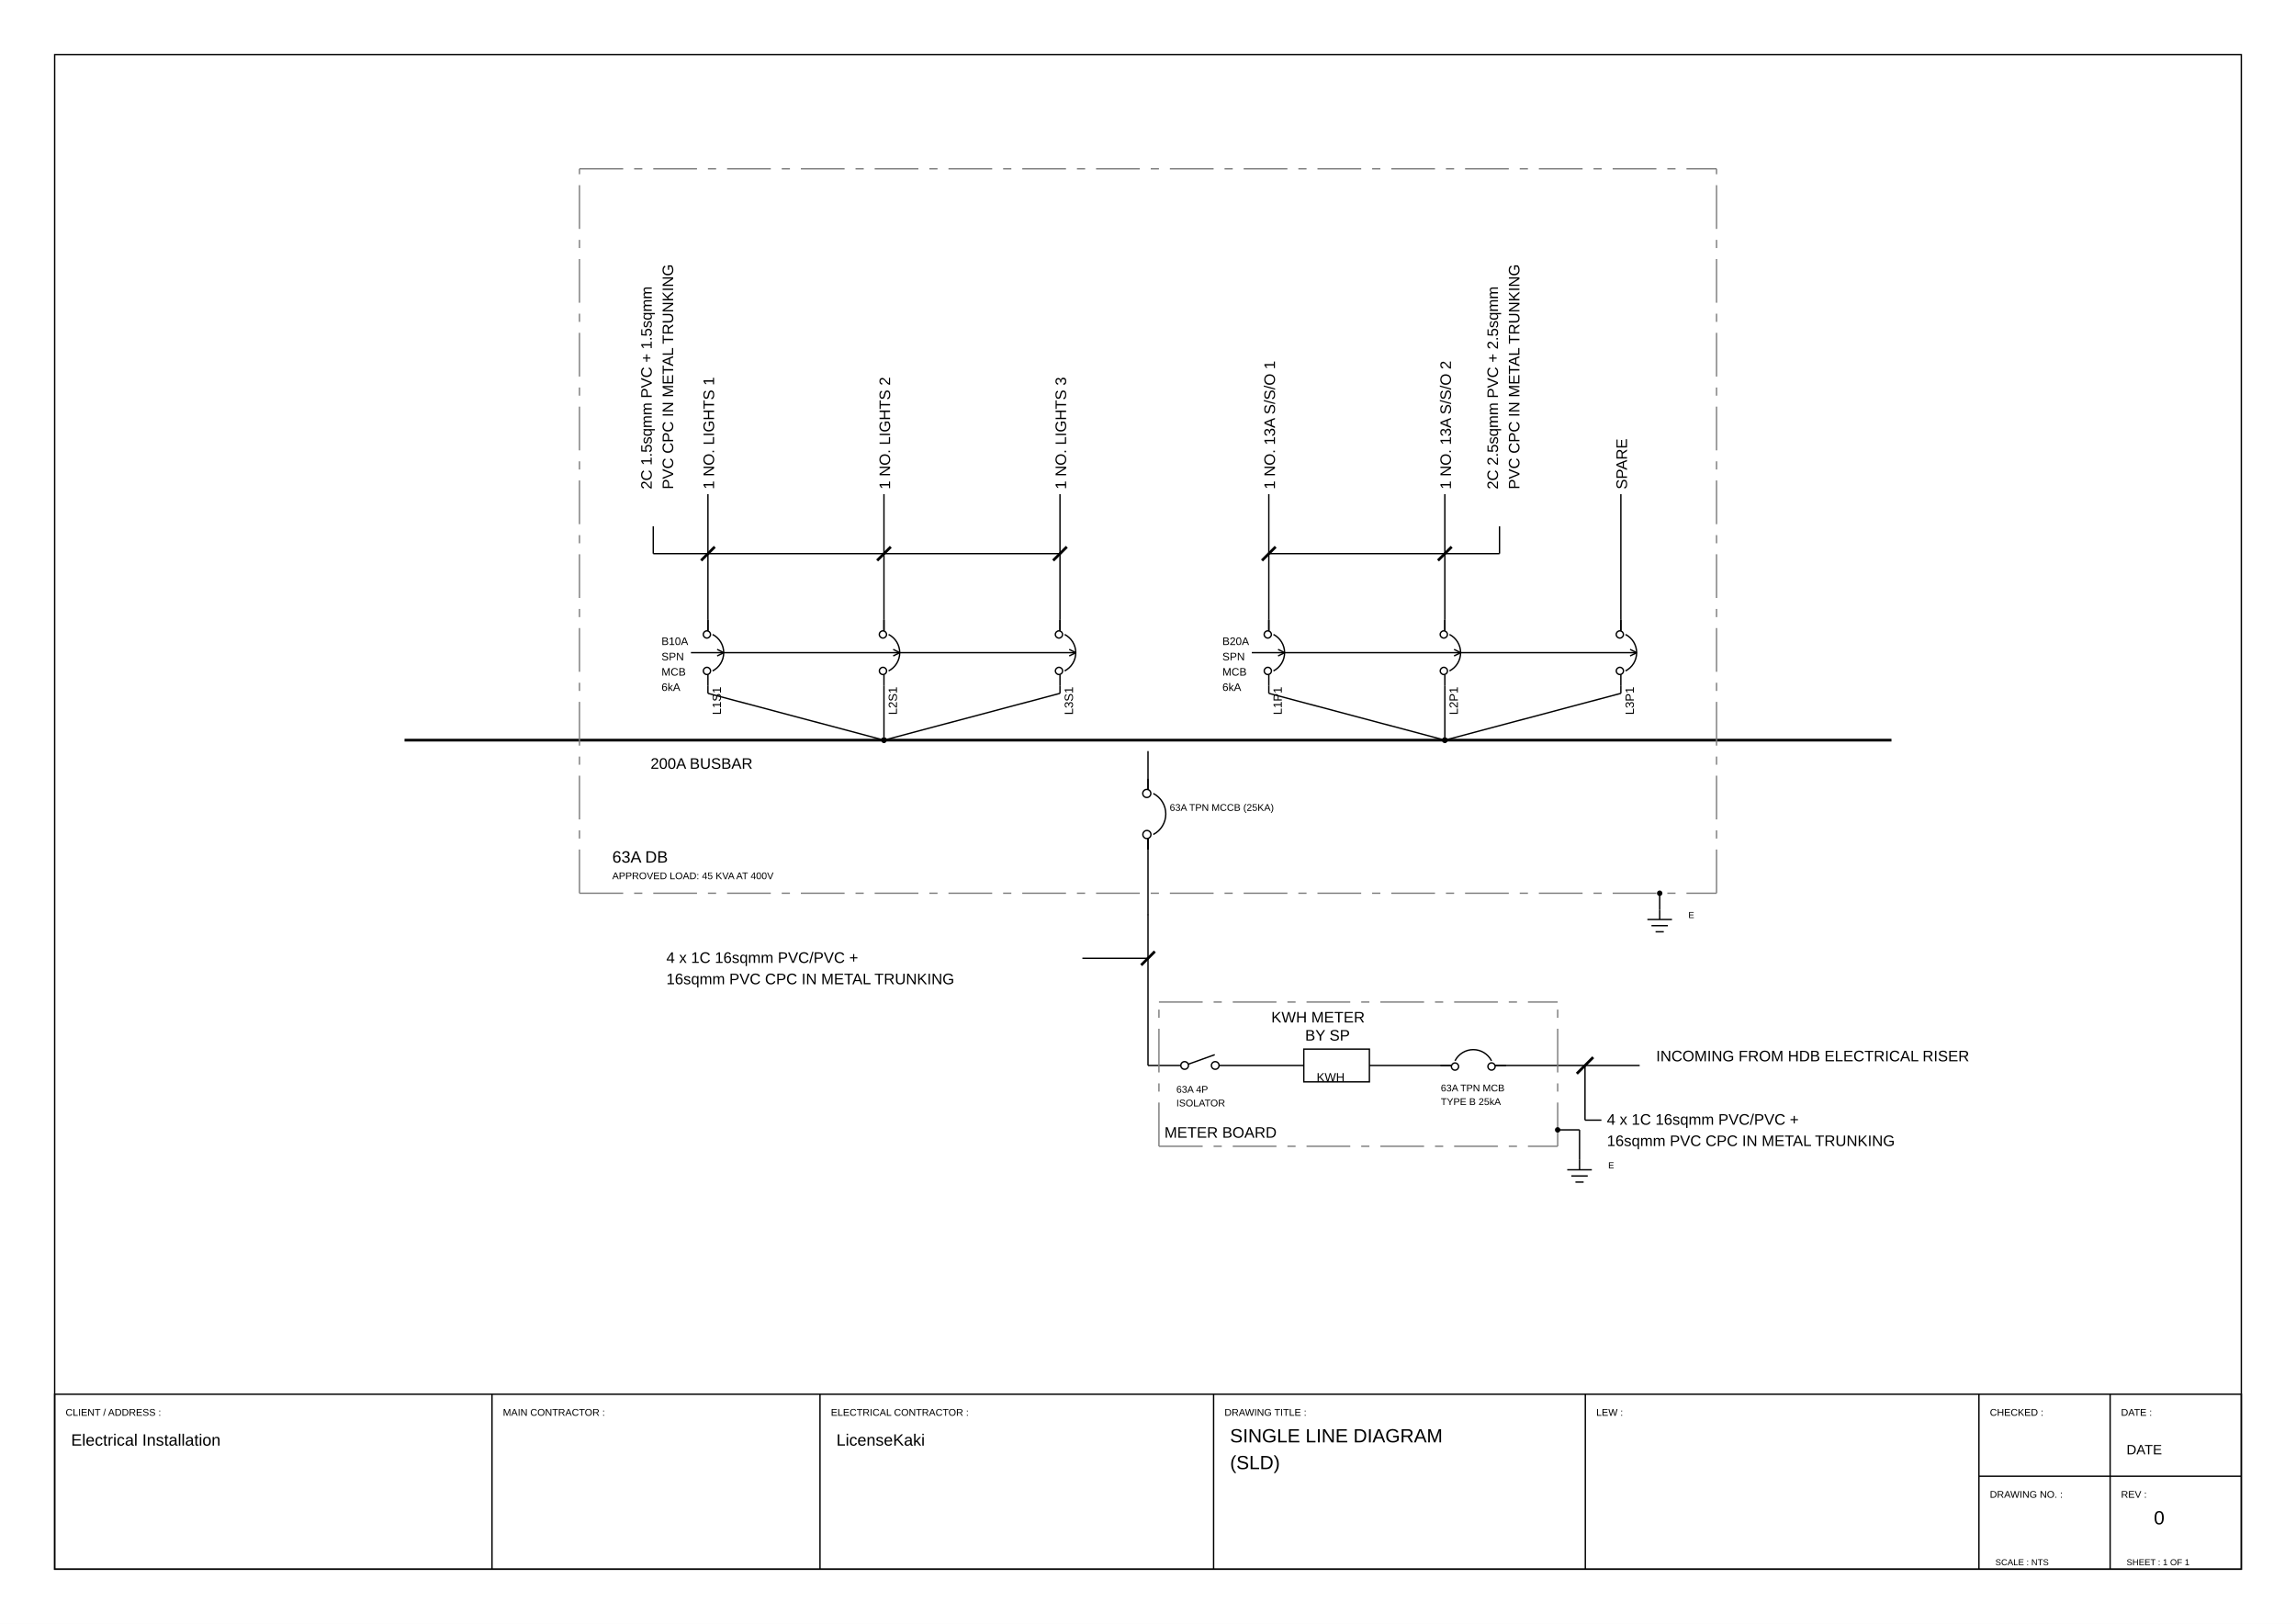
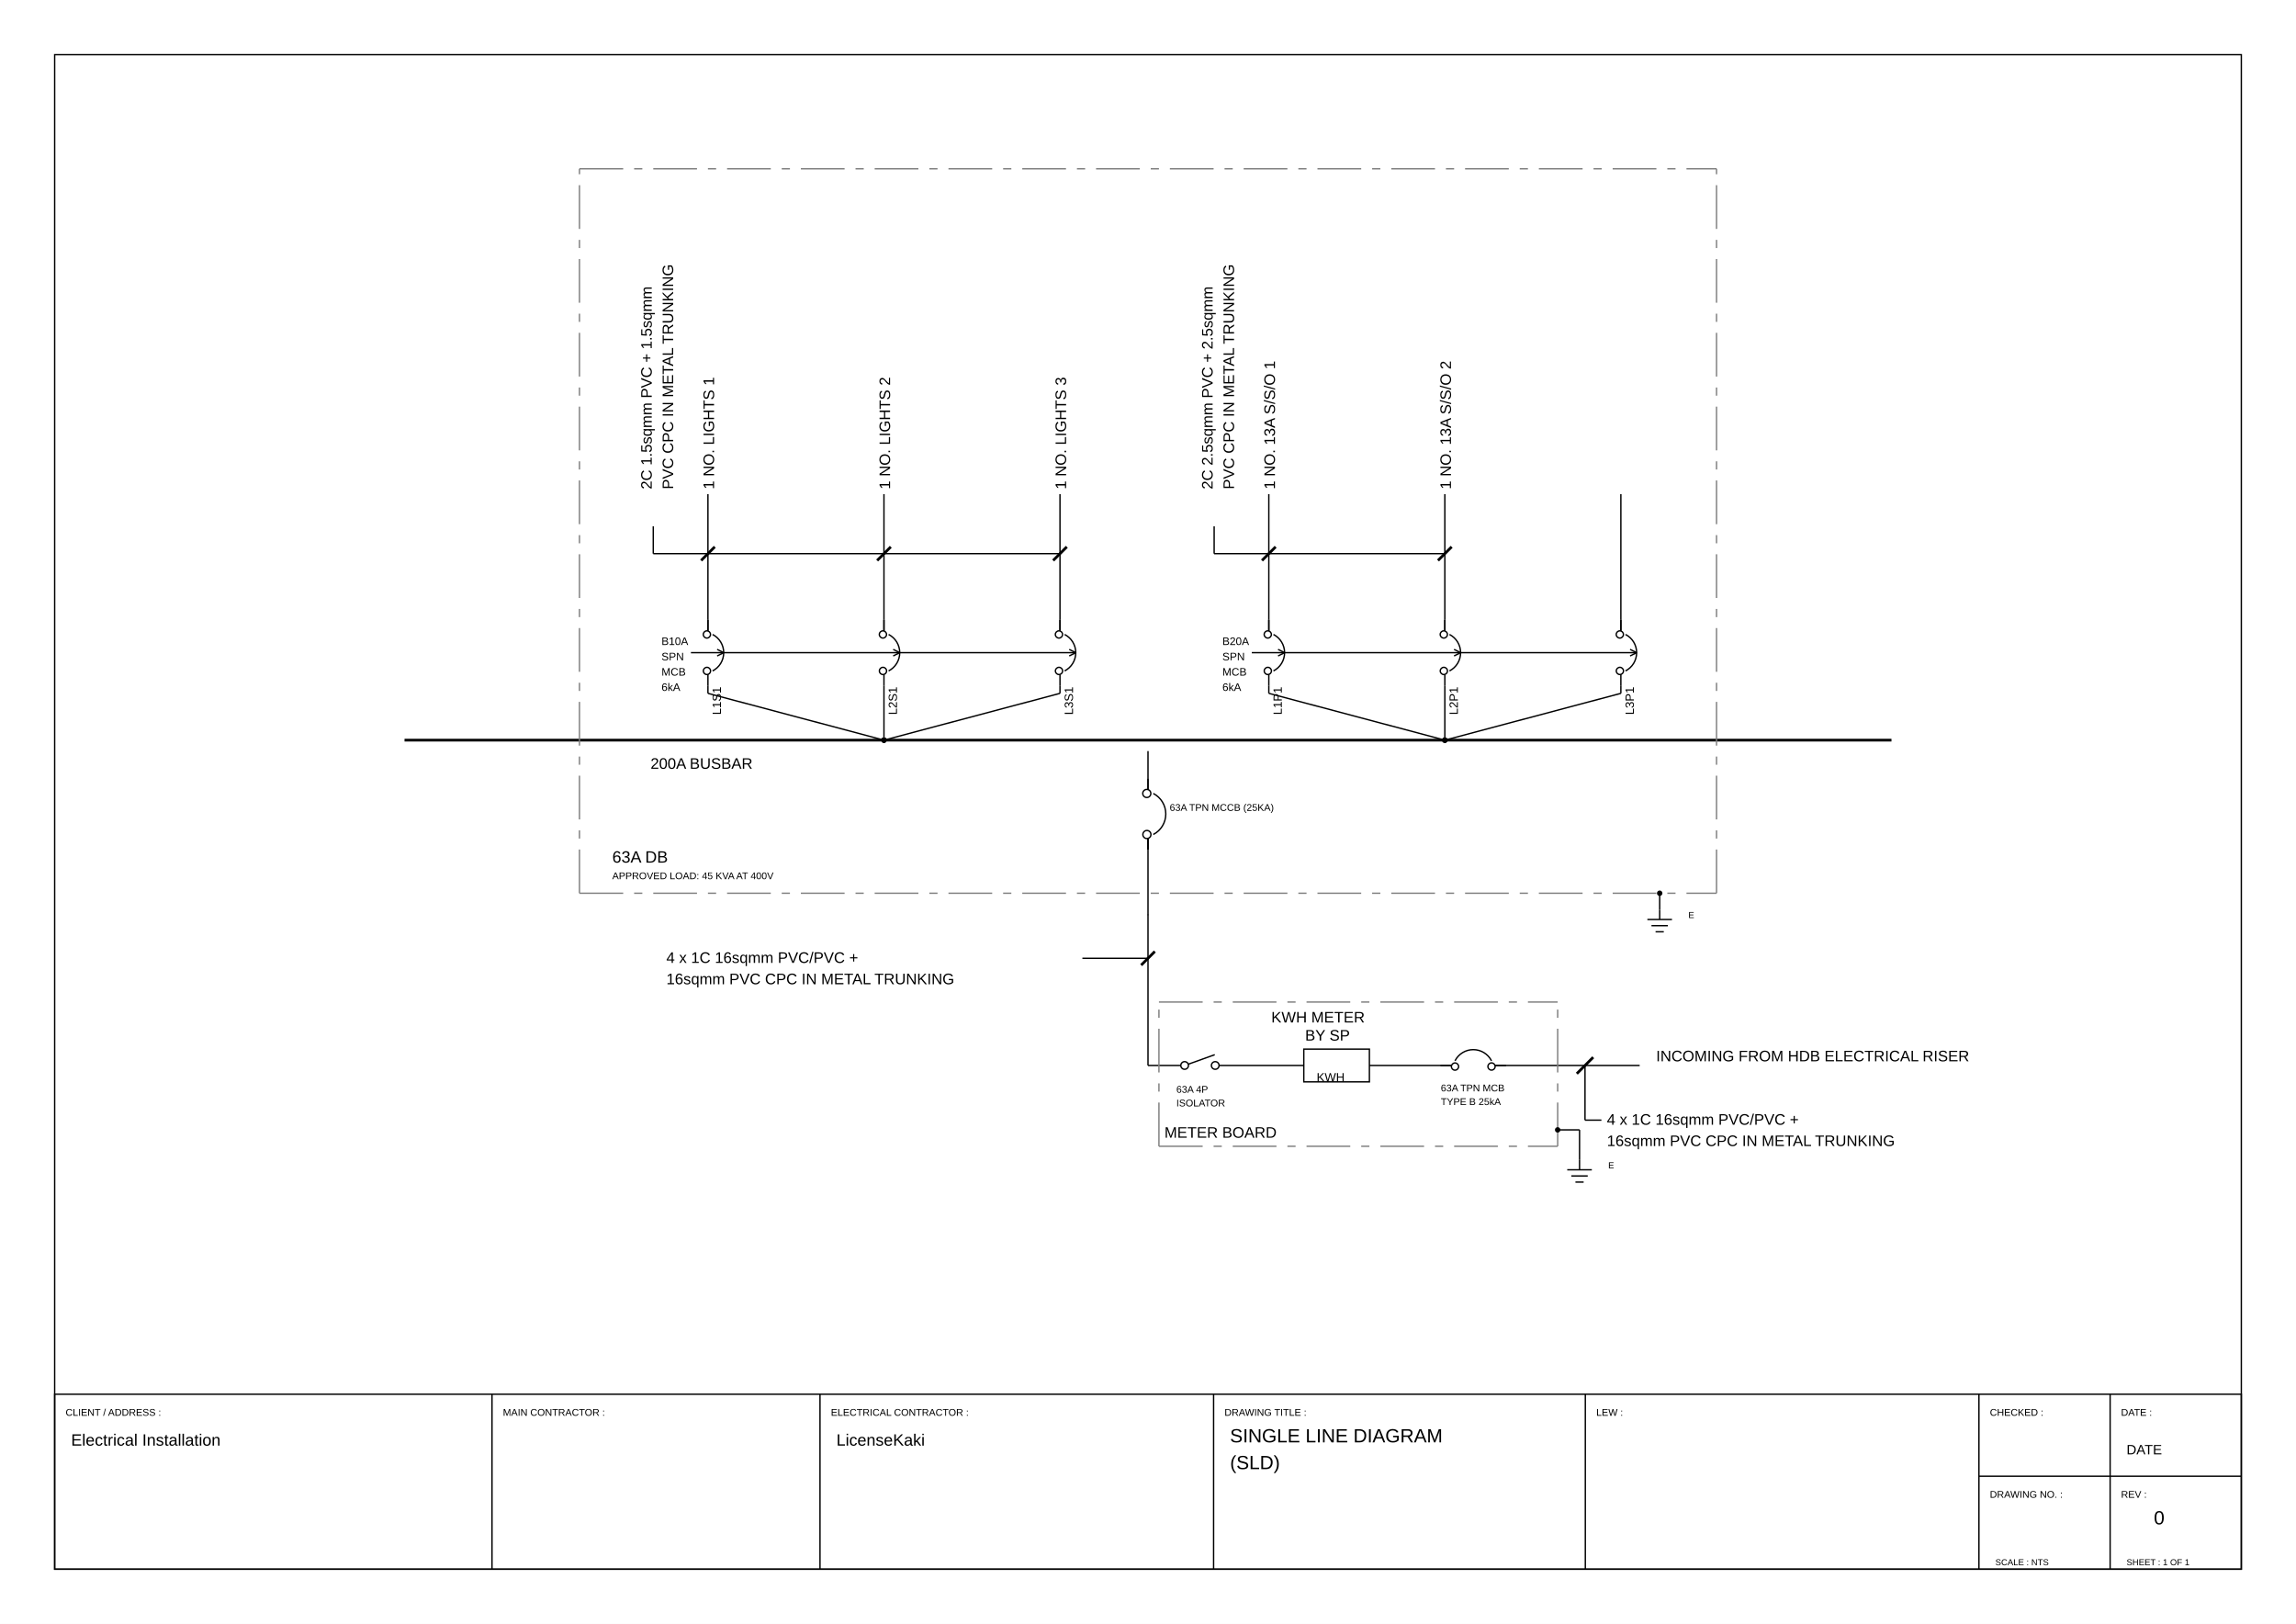
<svg xmlns="http://www.w3.org/2000/svg" viewBox="0 0 420.0 297.0" width="420.0mm" height="297.0mm">
  <rect width="420.0" height="297.0" fill="white" />
  <polygon points="10.00,287.00 410.00,287.00 410.00,10.00 10.00,10.00" stroke="#000000" stroke-width="0.25" fill="none" />
  <polygon points="10.00,287.00 410.00,287.00 410.00,255.00 10.00,255.00" stroke="#000000" stroke-width="0.25" fill="none" />
  <line x1="90.00" y1="255.00" x2="90.00" y2="287.00" stroke="#000000" stroke-width="0.25" fill="none" />
  <line x1="150.00" y1="255.00" x2="150.00" y2="287.00" stroke="#000000" stroke-width="0.25" fill="none" />
  <line x1="222.00" y1="255.00" x2="222.00" y2="287.00" stroke="#000000" stroke-width="0.25" fill="none" />
  <line x1="290.00" y1="255.00" x2="290.00" y2="287.00" stroke="#000000" stroke-width="0.25" fill="none" />
  <line x1="362.00" y1="255.00" x2="362.00" y2="287.00" stroke="#000000" stroke-width="0.25" fill="none" />
  <line x1="362.00" y1="270.00" x2="410.00" y2="270.00" stroke="#000000" stroke-width="0.25" fill="none" />
  <line x1="386.00" y1="255.00" x2="386.00" y2="287.00" stroke="#000000" stroke-width="0.25" fill="none" />
  <text x="12.00" y="258.94" font-family="Arial, Helvetica, sans-serif" font-size="1.8" fill="#000000">CLIENT / ADDRESS :</text>
  <text x="92.00" y="258.94" font-family="Arial, Helvetica, sans-serif" font-size="1.8" fill="#000000">MAIN CONTRACTOR :</text>
  <text x="152.00" y="258.94" font-family="Arial, Helvetica, sans-serif" font-size="1.8" fill="#000000">ELECTRICAL CONTRACTOR :</text>
  <text x="224.00" y="258.94" font-family="Arial, Helvetica, sans-serif" font-size="1.8" fill="#000000">DRAWING TITLE :</text>
  <text x="292.00" y="258.94" font-family="Arial, Helvetica, sans-serif" font-size="1.8" fill="#000000">LEW :</text>
  <text x="364.00" y="258.94" font-family="Arial, Helvetica, sans-serif" font-size="1.8" fill="#000000">CHECKED :</text>
  <text x="388.00" y="258.94" font-family="Arial, Helvetica, sans-serif" font-size="1.8" fill="#000000">DATE :</text>
  <text x="364.00" y="273.94" font-family="Arial, Helvetica, sans-serif" font-size="1.8" fill="#000000">DRAWING NO. :</text>
  <text x="388.00" y="273.94" font-family="Arial, Helvetica, sans-serif" font-size="1.8" fill="#000000">REV :</text>
  <circle cx="222.30" cy="194.87" r="0.70" stroke="#000000" stroke-width="0.25" fill="none" />
  <circle cx="216.70" cy="194.87" r="0.70" stroke="#000000" stroke-width="0.25" fill="none" />
  <polyline points="217.36,194.64 222.21,192.90" stroke="#000000" stroke-width="0.25" fill="none" />
  <text x="215.18" y="199.86" font-family="Arial, Helvetica, sans-serif" font-size="1.8" fill="#000000">
    <tspan x="215.18">63A 4P</tspan>
    <tspan x="215.18" dy="2.5">ISOLATOR</tspan>
  </text>
  <polygon points="238.50,191.88 250.50,191.88 250.50,197.87 238.50,197.87" stroke="#000000" stroke-width="0.25" fill="none" />
  <text x="240.84" y="197.79" font-family="Arial, Helvetica, sans-serif" font-size="2.2" fill="#000000">KWH</text>
  <text x="232.55" y="187.01" font-family="Arial, Helvetica, sans-serif" font-size="2.8" fill="#000000">KWH METER</text>
  <text x="238.74" y="190.31" font-family="Arial, Helvetica, sans-serif" font-size="2.8" fill="#000000">BY SP</text>
  <path d="M 272.84,194.02 A 3.75,3.75 0 0,0 266.16,194.02" stroke="#000000" stroke-width="0.25" fill="none" />
  <circle cx="266.16" cy="195.07" r="0.66" stroke="#000000" stroke-width="0.25" fill="none" />
  <circle cx="272.84" cy="195.06" r="0.66" stroke="#000000" stroke-width="0.25" fill="none" />
  <line x1="265.50" y1="194.87" x2="263.50" y2="194.87" stroke="#000000" stroke-width="0.25" fill="none" />
  <line x1="273.50" y1="194.87" x2="275.50" y2="194.87" stroke="#000000" stroke-width="0.25" fill="none" />
  <text x="263.56" y="199.61" font-family="Arial, Helvetica, sans-serif" font-size="1.8" fill="#000000">
    <tspan x="263.56">63A TPN MCB</tspan>
    <tspan x="263.56" dy="2.5">TYPE B 25kA</tspan>
  </text>
  <text x="302.94" y="194.11" font-family="Arial, Helvetica, sans-serif" font-size="2.8" fill="#000000">INCOMING FROM HDB ELECTRICAL RISER</text>
  <text x="293.94" y="205.71" font-family="Arial, Helvetica, sans-serif" font-size="2.8" fill="#000000">
    <tspan x="293.94">4 x 1C 16sqmm PVC/PVC +</tspan>
    <tspan x="293.94" dy="3.9">16sqmm PVC CPC IN METAL TRUNKING</tspan>
  </text>
  <text x="213.00" y="208.09" font-family="Arial, Helvetica, sans-serif" font-size="2.8" fill="#000000">METER BOARD</text>
  <line x1="288.94" y1="212.15" x2="288.94" y2="213.95" stroke="#000000" stroke-width="0.25" fill="none" />
  <line x1="286.69" y1="213.95" x2="291.19" y2="213.95" stroke="#000000" stroke-width="0.25" fill="none" />
  <line x1="287.44" y1="215.08" x2="290.44" y2="215.08" stroke="#000000" stroke-width="0.25" fill="none" />
  <line x1="288.19" y1="216.20" x2="289.69" y2="216.20" stroke="#000000" stroke-width="0.25" fill="none" />
  <text x="294.19" y="213.68" font-family="Arial, Helvetica, sans-serif" font-size="1.6" fill="#000000">E</text>
  <path d="M 210.96,152.63 A 4.22,4.22 0 0,0 210.96,145.12" stroke="#000000" stroke-width="0.25" fill="none" />
  <circle cx="209.78" cy="145.12" r="0.74" stroke="#000000" stroke-width="0.25" fill="none" />
  <circle cx="209.80" cy="152.63" r="0.74" stroke="#000000" stroke-width="0.25" fill="none" />
  <line x1="210.00" y1="153.37" x2="210.00" y2="155.37" stroke="#000000" stroke-width="0.25" fill="none" />
  <line x1="210.00" y1="144.37" x2="210.00" y2="142.37" stroke="#000000" stroke-width="0.25" fill="none" />
  <text x="213.96" y="148.31" font-family="Arial, Helvetica, sans-serif" font-size="1.8" fill="#000000">63A TPN MCCB (25KA)</text>
  <line x1="74.00" y1="135.37" x2="346.00" y2="135.37" stroke="#000000" stroke-width="0.50" fill="none" />
  <text x="119.00" y="140.61" font-family="Arial, Helvetica, sans-serif" font-size="2.8" fill="#000000">200A BUSBAR</text>
  <text x="131.00" y="131.63" font-family="Arial, Helvetica, sans-serif" font-size="2.2" fill="#000000" transform="rotate(-90.0,131.00,130.75)">L1S1</text>
  <path d="M 130.35,122.71 A 3.75,3.75 0 0,0 130.35,116.04" stroke="#000000" stroke-width="0.25" fill="none" />
  <circle cx="129.31" cy="116.04" r="0.66" stroke="#000000" stroke-width="0.25" fill="none" />
  <circle cx="129.32" cy="122.71" r="0.66" stroke="#000000" stroke-width="0.25" fill="none" />
  <line x1="129.50" y1="123.37" x2="129.50" y2="125.37" stroke="#000000" stroke-width="0.25" fill="none" />
  <line x1="129.50" y1="115.37" x2="129.50" y2="113.37" stroke="#000000" stroke-width="0.25" fill="none" />
  <line x1="126.39" y1="119.37" x2="132.39" y2="119.37" stroke="#000000" stroke-width="0.25" fill="none" />
  <line x1="132.39" y1="119.37" x2="131.19" y2="118.77" stroke="#000000" stroke-width="0.25" fill="none" />
  <line x1="132.39" y1="119.37" x2="131.19" y2="119.97" stroke="#000000" stroke-width="0.25" fill="none" />
  <text x="121.00" y="117.97" font-family="Arial, Helvetica, sans-serif" font-size="2.0" fill="#000000">
    <tspan x="121.00">B10A</tspan>
    <tspan x="121.00" dy="2.8">SPN</tspan>
    <tspan x="121.00" dy="2.8">MCB</tspan>
    <tspan x="121.00" dy="2.8">6kA</tspan>
  </text>
  <text x="129.50" y="90.61" font-family="Arial, Helvetica, sans-serif" font-size="2.8" fill="#000000" transform="rotate(-90.0,129.50,89.49)">1 NO. LIGHTS 1</text>
  <text x="163.20" y="131.63" font-family="Arial, Helvetica, sans-serif" font-size="2.2" fill="#000000" transform="rotate(-90.0,163.20,130.75)">L2S1</text>
  <path d="M 162.55,122.71 A 3.75,3.75 0 0,0 162.55,116.04" stroke="#000000" stroke-width="0.25" fill="none" />
  <circle cx="161.51" cy="116.04" r="0.66" stroke="#000000" stroke-width="0.25" fill="none" />
  <circle cx="161.52" cy="122.71" r="0.66" stroke="#000000" stroke-width="0.25" fill="none" />
  <line x1="161.70" y1="123.37" x2="161.70" y2="125.37" stroke="#000000" stroke-width="0.25" fill="none" />
  <line x1="161.70" y1="115.37" x2="161.70" y2="113.37" stroke="#000000" stroke-width="0.25" fill="none" />
  <line x1="132.39" y1="119.37" x2="164.59" y2="119.37" stroke="#000000" stroke-width="0.25" fill="none" />
  <line x1="164.59" y1="119.37" x2="163.39" y2="118.77" stroke="#000000" stroke-width="0.25" fill="none" />
  <line x1="164.59" y1="119.37" x2="163.39" y2="119.97" stroke="#000000" stroke-width="0.25" fill="none" />
  <text x="161.70" y="90.61" font-family="Arial, Helvetica, sans-serif" font-size="2.8" fill="#000000" transform="rotate(-90.0,161.70,89.49)">1 NO. LIGHTS 2</text>
  <text x="195.40" y="131.63" font-family="Arial, Helvetica, sans-serif" font-size="2.2" fill="#000000" transform="rotate(-90.0,195.40,130.75)">L3S1</text>
  <path d="M 194.75,122.71 A 3.75,3.75 0 0,0 194.75,116.04" stroke="#000000" stroke-width="0.25" fill="none" />
  <circle cx="193.71" cy="116.04" r="0.66" stroke="#000000" stroke-width="0.25" fill="none" />
  <circle cx="193.72" cy="122.71" r="0.66" stroke="#000000" stroke-width="0.25" fill="none" />
  <line x1="193.90" y1="123.37" x2="193.90" y2="125.37" stroke="#000000" stroke-width="0.25" fill="none" />
  <line x1="193.90" y1="115.37" x2="193.90" y2="113.37" stroke="#000000" stroke-width="0.25" fill="none" />
  <line x1="164.59" y1="119.37" x2="196.79" y2="119.37" stroke="#000000" stroke-width="0.25" fill="none" />
  <line x1="196.79" y1="119.37" x2="195.59" y2="118.77" stroke="#000000" stroke-width="0.25" fill="none" />
  <line x1="196.79" y1="119.37" x2="195.59" y2="119.97" stroke="#000000" stroke-width="0.25" fill="none" />
  <text x="193.90" y="90.61" font-family="Arial, Helvetica, sans-serif" font-size="2.8" fill="#000000" transform="rotate(-90.0,193.90,89.49)">1 NO. LIGHTS 3</text>
  <text x="233.60" y="131.63" font-family="Arial, Helvetica, sans-serif" font-size="2.2" fill="#000000" transform="rotate(-90.0,233.60,130.75)">L1P1</text>
  <path d="M 232.95,122.71 A 3.75,3.75 0 0,0 232.95,116.04" stroke="#000000" stroke-width="0.25" fill="none" />
  <circle cx="231.91" cy="116.04" r="0.66" stroke="#000000" stroke-width="0.25" fill="none" />
  <circle cx="231.92" cy="122.71" r="0.66" stroke="#000000" stroke-width="0.25" fill="none" />
  <line x1="232.10" y1="123.37" x2="232.10" y2="125.37" stroke="#000000" stroke-width="0.25" fill="none" />
  <line x1="232.10" y1="115.37" x2="232.10" y2="113.37" stroke="#000000" stroke-width="0.25" fill="none" />
  <line x1="228.99" y1="119.37" x2="234.99" y2="119.37" stroke="#000000" stroke-width="0.25" fill="none" />
  <line x1="234.99" y1="119.37" x2="233.79" y2="118.77" stroke="#000000" stroke-width="0.25" fill="none" />
  <line x1="234.99" y1="119.37" x2="233.79" y2="119.97" stroke="#000000" stroke-width="0.25" fill="none" />
  <text x="223.60" y="117.97" font-family="Arial, Helvetica, sans-serif" font-size="2.0" fill="#000000">
    <tspan x="223.60">B20A</tspan>
    <tspan x="223.60" dy="2.8">SPN</tspan>
    <tspan x="223.60" dy="2.8">MCB</tspan>
    <tspan x="223.60" dy="2.8">6kA</tspan>
  </text>
  <text x="232.10" y="90.61" font-family="Arial, Helvetica, sans-serif" font-size="2.8" fill="#000000" transform="rotate(-90.0,232.10,89.49)">1 NO. 13A S/S/O 1</text>
  <text x="265.80" y="131.63" font-family="Arial, Helvetica, sans-serif" font-size="2.2" fill="#000000" transform="rotate(-90.0,265.80,130.75)">L2P1</text>
  <path d="M 265.15,122.71 A 3.75,3.75 0 0,0 265.15,116.04" stroke="#000000" stroke-width="0.25" fill="none" />
  <circle cx="264.11" cy="116.04" r="0.66" stroke="#000000" stroke-width="0.25" fill="none" />
  <circle cx="264.12" cy="122.71" r="0.66" stroke="#000000" stroke-width="0.25" fill="none" />
  <line x1="264.30" y1="123.37" x2="264.30" y2="125.37" stroke="#000000" stroke-width="0.25" fill="none" />
  <line x1="264.30" y1="115.37" x2="264.30" y2="113.37" stroke="#000000" stroke-width="0.25" fill="none" />
  <line x1="234.99" y1="119.37" x2="267.19" y2="119.37" stroke="#000000" stroke-width="0.25" fill="none" />
  <line x1="267.19" y1="119.37" x2="265.99" y2="118.77" stroke="#000000" stroke-width="0.25" fill="none" />
  <line x1="267.19" y1="119.37" x2="265.99" y2="119.97" stroke="#000000" stroke-width="0.25" fill="none" />
  <text x="264.30" y="90.61" font-family="Arial, Helvetica, sans-serif" font-size="2.8" fill="#000000" transform="rotate(-90.0,264.30,89.49)">1 NO. 13A S/S/O 2</text>
  <text x="298.00" y="131.63" font-family="Arial, Helvetica, sans-serif" font-size="2.2" fill="#000000" transform="rotate(-90.0,298.00,130.75)">L3P1</text>
  <path d="M 297.35,122.71 A 3.75,3.75 0 0,0 297.35,116.04" stroke="#000000" stroke-width="0.25" fill="none" />
  <circle cx="296.31" cy="116.04" r="0.66" stroke="#000000" stroke-width="0.25" fill="none" />
  <circle cx="296.32" cy="122.71" r="0.66" stroke="#000000" stroke-width="0.25" fill="none" />
  <line x1="296.50" y1="123.37" x2="296.50" y2="125.37" stroke="#000000" stroke-width="0.25" fill="none" />
  <line x1="296.50" y1="115.37" x2="296.50" y2="113.37" stroke="#000000" stroke-width="0.25" fill="none" />
  <line x1="267.19" y1="119.37" x2="299.39" y2="119.37" stroke="#000000" stroke-width="0.25" fill="none" />
  <line x1="299.39" y1="119.37" x2="298.19" y2="118.77" stroke="#000000" stroke-width="0.25" fill="none" />
  <line x1="299.39" y1="119.37" x2="298.19" y2="119.97" stroke="#000000" stroke-width="0.25" fill="none" />
-   <text x="296.50" y="90.61" font-family="Arial, Helvetica, sans-serif" font-size="2.8" fill="#000000" transform="rotate(-90.0,296.50,89.49)">SPARE</text>
  <text x="118.10" y="90.61" font-family="Arial, Helvetica, sans-serif" font-size="2.8" fill="#000000" transform="rotate(-90.0,118.10,89.49)">2C 1.5sqmm PVC + 1.5sqmm</text>
  <text x="122.02" y="90.61" font-family="Arial, Helvetica, sans-serif" font-size="2.8" fill="#000000" transform="rotate(-90.0,122.02,89.49)">PVC CPC IN METAL TRUNKING</text>
-   <text x="272.90" y="90.61" font-family="Arial, Helvetica, sans-serif" font-size="2.8" fill="#000000" transform="rotate(-90.0,272.90,89.49)">2C 2.5sqmm PVC + 2.5sqmm</text>
-   <text x="276.82" y="90.61" font-family="Arial, Helvetica, sans-serif" font-size="2.8" fill="#000000" transform="rotate(-90.0,276.82,89.49)">PVC CPC IN METAL TRUNKING</text>
+   <text x="220.70" y="90.61" font-family="Arial, Helvetica, sans-serif" font-size="2.8" fill="#000000" transform="rotate(-90.0,220.70,89.49)">2C 2.5sqmm PVC + 2.5sqmm</text>
+   <text x="224.62" y="90.61" font-family="Arial, Helvetica, sans-serif" font-size="2.8" fill="#000000" transform="rotate(-90.0,224.62,89.49)">PVC CPC IN METAL TRUNKING</text>
  <text x="112.00" y="157.77" font-family="Arial, Helvetica, sans-serif" font-size="3.0" fill="#000000">63A DB</text>
  <text x="112.00" y="160.81" font-family="Arial, Helvetica, sans-serif" font-size="1.8" fill="#000000">APPROVED LOAD: 45 KVA AT 400V</text>
  <line x1="303.60" y1="166.37" x2="303.60" y2="168.17" stroke="#000000" stroke-width="0.25" fill="none" />
  <line x1="301.35" y1="168.17" x2="305.85" y2="168.17" stroke="#000000" stroke-width="0.25" fill="none" />
  <line x1="302.10" y1="169.30" x2="305.10" y2="169.30" stroke="#000000" stroke-width="0.25" fill="none" />
  <line x1="302.85" y1="170.42" x2="304.35" y2="170.42" stroke="#000000" stroke-width="0.25" fill="none" />
  <text x="308.85" y="167.90" font-family="Arial, Helvetica, sans-serif" font-size="1.6" fill="#000000">E</text>
  <text x="121.89" y="176.11" font-family="Arial, Helvetica, sans-serif" font-size="2.8" fill="#000000">
    <tspan x="121.89">4 x 1C 16sqmm PVC/PVC +</tspan>
    <tspan x="121.89" dy="3.9">16sqmm PVC CPC IN METAL TRUNKING</tspan>
  </text>
  <line x1="210.00" y1="194.87" x2="216.00" y2="194.87" stroke="#000000" stroke-width="0.25" fill="none" />
  <line x1="223.00" y1="194.87" x2="238.50" y2="194.87" stroke="#000000" stroke-width="0.25" fill="none" />
  <line x1="250.50" y1="194.87" x2="265.50" y2="194.87" stroke="#000000" stroke-width="0.25" fill="none" />
  <line x1="273.50" y1="194.87" x2="299.94" y2="194.87" stroke="#000000" stroke-width="0.25" fill="none" />
  <line x1="288.44" y1="196.37" x2="291.44" y2="193.37" stroke="#000000" stroke-width="0.50" fill="none" />
  <line x1="289.94" y1="194.87" x2="289.94" y2="204.87" stroke="#000000" stroke-width="0.25" fill="none" />
  <line x1="289.94" y1="204.87" x2="292.94" y2="204.87" stroke="#000000" stroke-width="0.25" fill="none" />
  <line x1="210.00" y1="194.87" x2="210.00" y2="167.27" stroke="#000000" stroke-width="0.25" fill="none" />
  <line x1="208.75" y1="176.52" x2="211.25" y2="174.02" stroke="#000000" stroke-width="0.50" fill="none" />
  <line x1="210.00" y1="175.27" x2="198.00" y2="175.27" stroke="#000000" stroke-width="0.25" fill="none" />
  <line x1="284.94" y1="206.65" x2="288.94" y2="206.65" stroke="#000000" stroke-width="0.25" fill="none" />
  <line x1="288.94" y1="206.65" x2="288.94" y2="212.15" stroke="#000000" stroke-width="0.25" fill="none" />
  <line x1="210.00" y1="167.37" x2="210.00" y2="153.37" stroke="#000000" stroke-width="0.25" fill="none" />
  <line x1="210.00" y1="155.37" x2="210.00" y2="153.37" stroke="#000000" stroke-width="0.25" fill="none" />
  <line x1="210.00" y1="144.37" x2="210.00" y2="142.37" stroke="#000000" stroke-width="0.25" fill="none" />
  <line x1="210.00" y1="142.37" x2="210.00" y2="137.37" stroke="#000000" stroke-width="0.25" fill="none" />
  <line x1="129.50" y1="126.81" x2="129.50" y2="125.37" stroke="#000000" stroke-width="0.25" fill="none" />
  <line x1="129.50" y1="115.37" x2="129.50" y2="113.37" stroke="#000000" stroke-width="0.25" fill="none" />
  <line x1="129.50" y1="113.37" x2="129.50" y2="90.37" stroke="#000000" stroke-width="0.25" fill="none" />
  <line x1="161.70" y1="135.37" x2="161.70" y2="125.37" stroke="#000000" stroke-width="0.25" fill="none" />
  <line x1="161.70" y1="115.37" x2="161.70" y2="113.37" stroke="#000000" stroke-width="0.25" fill="none" />
  <line x1="161.70" y1="113.37" x2="161.70" y2="90.37" stroke="#000000" stroke-width="0.25" fill="none" />
  <line x1="193.90" y1="126.81" x2="193.90" y2="125.37" stroke="#000000" stroke-width="0.25" fill="none" />
  <line x1="193.90" y1="115.37" x2="193.90" y2="113.37" stroke="#000000" stroke-width="0.25" fill="none" />
  <line x1="193.90" y1="113.37" x2="193.90" y2="90.37" stroke="#000000" stroke-width="0.25" fill="none" />
  <line x1="232.10" y1="126.81" x2="232.10" y2="125.37" stroke="#000000" stroke-width="0.25" fill="none" />
  <line x1="232.10" y1="115.37" x2="232.10" y2="113.37" stroke="#000000" stroke-width="0.25" fill="none" />
  <line x1="232.10" y1="113.37" x2="232.10" y2="90.37" stroke="#000000" stroke-width="0.25" fill="none" />
  <line x1="264.30" y1="135.37" x2="264.30" y2="125.37" stroke="#000000" stroke-width="0.25" fill="none" />
  <line x1="264.30" y1="115.37" x2="264.30" y2="113.37" stroke="#000000" stroke-width="0.25" fill="none" />
  <line x1="264.30" y1="113.37" x2="264.30" y2="90.37" stroke="#000000" stroke-width="0.25" fill="none" />
  <line x1="296.50" y1="126.81" x2="296.50" y2="125.37" stroke="#000000" stroke-width="0.25" fill="none" />
  <line x1="296.50" y1="115.37" x2="296.50" y2="113.37" stroke="#000000" stroke-width="0.25" fill="none" />
  <line x1="296.50" y1="113.37" x2="296.50" y2="90.37" stroke="#000000" stroke-width="0.25" fill="none" />
  <line x1="119.50" y1="101.26" x2="193.90" y2="101.26" stroke="#000000" stroke-width="0.25" fill="none" />
  <line x1="128.25" y1="102.51" x2="130.75" y2="100.01" stroke="#000000" stroke-width="0.50" fill="none" />
  <line x1="160.45" y1="102.51" x2="162.95" y2="100.01" stroke="#000000" stroke-width="0.50" fill="none" />
  <line x1="192.65" y1="102.51" x2="195.15" y2="100.01" stroke="#000000" stroke-width="0.50" fill="none" />
  <line x1="119.50" y1="101.26" x2="119.50" y2="96.26" stroke="#000000" stroke-width="0.25" fill="none" />
-   <line x1="232.10" y1="101.26" x2="274.30" y2="101.26" stroke="#000000" stroke-width="0.25" fill="none" />
+   <line x1="222.10" y1="101.26" x2="264.30" y2="101.26" stroke="#000000" stroke-width="0.25" fill="none" />
  <line x1="230.85" y1="102.51" x2="233.35" y2="100.01" stroke="#000000" stroke-width="0.50" fill="none" />
  <line x1="263.05" y1="102.51" x2="265.55" y2="100.01" stroke="#000000" stroke-width="0.50" fill="none" />
-   <line x1="274.30" y1="101.26" x2="274.30" y2="96.26" stroke="#000000" stroke-width="0.25" fill="none" />
+   <line x1="222.10" y1="101.26" x2="222.10" y2="96.26" stroke="#000000" stroke-width="0.25" fill="none" />
  <line x1="303.60" y1="163.37" x2="303.60" y2="166.37" stroke="#000000" stroke-width="0.25" fill="none" />
  <line x1="161.70" y1="135.37" x2="129.50" y2="126.81" stroke="#000000" stroke-width="0.25" fill="none" />
  <line x1="161.70" y1="135.37" x2="193.90" y2="126.81" stroke="#000000" stroke-width="0.25" fill="none" />
  <line x1="264.30" y1="135.37" x2="232.10" y2="126.81" stroke="#000000" stroke-width="0.25" fill="none" />
  <line x1="264.30" y1="135.37" x2="296.50" y2="126.81" stroke="#000000" stroke-width="0.25" fill="none" />
  <line x1="212.00" y1="209.65" x2="220.00" y2="209.65" stroke="#808080" stroke-width="0.25" fill="none" />
  <line x1="222.00" y1="209.65" x2="223.50" y2="209.65" stroke="#808080" stroke-width="0.25" fill="none" />
  <line x1="225.50" y1="209.65" x2="233.50" y2="209.65" stroke="#808080" stroke-width="0.25" fill="none" />
  <line x1="235.50" y1="209.65" x2="237.00" y2="209.65" stroke="#808080" stroke-width="0.25" fill="none" />
  <line x1="239.00" y1="209.65" x2="247.00" y2="209.65" stroke="#808080" stroke-width="0.25" fill="none" />
  <line x1="249.00" y1="209.65" x2="250.50" y2="209.65" stroke="#808080" stroke-width="0.25" fill="none" />
  <line x1="252.50" y1="209.65" x2="260.50" y2="209.65" stroke="#808080" stroke-width="0.25" fill="none" />
  <line x1="262.50" y1="209.65" x2="264.00" y2="209.65" stroke="#808080" stroke-width="0.25" fill="none" />
  <line x1="266.00" y1="209.65" x2="274.00" y2="209.65" stroke="#808080" stroke-width="0.25" fill="none" />
  <line x1="276.00" y1="209.65" x2="277.50" y2="209.65" stroke="#808080" stroke-width="0.25" fill="none" />
  <line x1="279.50" y1="209.65" x2="284.94" y2="209.65" stroke="#808080" stroke-width="0.25" fill="none" />
  <line x1="212.00" y1="183.27" x2="220.00" y2="183.27" stroke="#808080" stroke-width="0.25" fill="none" />
  <line x1="222.00" y1="183.27" x2="223.50" y2="183.27" stroke="#808080" stroke-width="0.25" fill="none" />
  <line x1="225.50" y1="183.27" x2="233.50" y2="183.27" stroke="#808080" stroke-width="0.25" fill="none" />
  <line x1="235.50" y1="183.27" x2="237.00" y2="183.27" stroke="#808080" stroke-width="0.25" fill="none" />
  <line x1="239.00" y1="183.27" x2="247.00" y2="183.27" stroke="#808080" stroke-width="0.25" fill="none" />
  <line x1="249.00" y1="183.27" x2="250.50" y2="183.27" stroke="#808080" stroke-width="0.25" fill="none" />
  <line x1="252.50" y1="183.27" x2="260.50" y2="183.27" stroke="#808080" stroke-width="0.25" fill="none" />
  <line x1="262.50" y1="183.27" x2="264.00" y2="183.27" stroke="#808080" stroke-width="0.25" fill="none" />
  <line x1="266.00" y1="183.27" x2="274.00" y2="183.27" stroke="#808080" stroke-width="0.25" fill="none" />
  <line x1="276.00" y1="183.27" x2="277.50" y2="183.27" stroke="#808080" stroke-width="0.25" fill="none" />
  <line x1="279.50" y1="183.27" x2="284.94" y2="183.27" stroke="#808080" stroke-width="0.25" fill="none" />
  <line x1="212.00" y1="209.65" x2="212.00" y2="201.65" stroke="#808080" stroke-width="0.25" fill="none" />
  <line x1="212.00" y1="199.65" x2="212.00" y2="198.15" stroke="#808080" stroke-width="0.25" fill="none" />
  <line x1="212.00" y1="196.15" x2="212.00" y2="188.15" stroke="#808080" stroke-width="0.25" fill="none" />
  <line x1="212.00" y1="186.15" x2="212.00" y2="184.65" stroke="#808080" stroke-width="0.25" fill="none" />
  <line x1="284.94" y1="209.65" x2="284.94" y2="201.65" stroke="#808080" stroke-width="0.25" fill="none" />
  <line x1="284.94" y1="199.65" x2="284.94" y2="198.15" stroke="#808080" stroke-width="0.25" fill="none" />
  <line x1="284.94" y1="196.15" x2="284.94" y2="188.15" stroke="#808080" stroke-width="0.25" fill="none" />
  <line x1="284.94" y1="186.15" x2="284.94" y2="184.65" stroke="#808080" stroke-width="0.25" fill="none" />
  <line x1="106.00" y1="163.37" x2="114.00" y2="163.37" stroke="#808080" stroke-width="0.25" fill="none" />
  <line x1="116.00" y1="163.37" x2="117.50" y2="163.37" stroke="#808080" stroke-width="0.25" fill="none" />
  <line x1="119.50" y1="163.37" x2="127.50" y2="163.37" stroke="#808080" stroke-width="0.25" fill="none" />
  <line x1="129.50" y1="163.37" x2="131.00" y2="163.37" stroke="#808080" stroke-width="0.25" fill="none" />
  <line x1="133.00" y1="163.37" x2="141.00" y2="163.37" stroke="#808080" stroke-width="0.25" fill="none" />
  <line x1="143.00" y1="163.37" x2="144.50" y2="163.37" stroke="#808080" stroke-width="0.25" fill="none" />
  <line x1="146.50" y1="163.37" x2="154.50" y2="163.37" stroke="#808080" stroke-width="0.25" fill="none" />
  <line x1="156.50" y1="163.37" x2="158.00" y2="163.37" stroke="#808080" stroke-width="0.25" fill="none" />
  <line x1="160.00" y1="163.37" x2="168.00" y2="163.37" stroke="#808080" stroke-width="0.25" fill="none" />
  <line x1="170.00" y1="163.37" x2="171.50" y2="163.37" stroke="#808080" stroke-width="0.25" fill="none" />
  <line x1="173.50" y1="163.37" x2="181.50" y2="163.37" stroke="#808080" stroke-width="0.25" fill="none" />
  <line x1="183.50" y1="163.37" x2="185.00" y2="163.37" stroke="#808080" stroke-width="0.25" fill="none" />
  <line x1="187.00" y1="163.37" x2="195.00" y2="163.37" stroke="#808080" stroke-width="0.25" fill="none" />
  <line x1="197.00" y1="163.37" x2="198.50" y2="163.37" stroke="#808080" stroke-width="0.25" fill="none" />
  <line x1="200.50" y1="163.37" x2="208.50" y2="163.37" stroke="#808080" stroke-width="0.25" fill="none" />
  <line x1="210.50" y1="163.37" x2="212.00" y2="163.37" stroke="#808080" stroke-width="0.25" fill="none" />
  <line x1="214.00" y1="163.37" x2="222.00" y2="163.37" stroke="#808080" stroke-width="0.25" fill="none" />
  <line x1="224.00" y1="163.37" x2="225.50" y2="163.37" stroke="#808080" stroke-width="0.25" fill="none" />
  <line x1="227.50" y1="163.37" x2="235.50" y2="163.37" stroke="#808080" stroke-width="0.25" fill="none" />
  <line x1="237.50" y1="163.37" x2="239.00" y2="163.37" stroke="#808080" stroke-width="0.25" fill="none" />
  <line x1="241.00" y1="163.37" x2="249.00" y2="163.37" stroke="#808080" stroke-width="0.25" fill="none" />
  <line x1="251.00" y1="163.37" x2="252.50" y2="163.37" stroke="#808080" stroke-width="0.25" fill="none" />
  <line x1="254.50" y1="163.37" x2="262.50" y2="163.37" stroke="#808080" stroke-width="0.25" fill="none" />
  <line x1="264.50" y1="163.37" x2="266.00" y2="163.37" stroke="#808080" stroke-width="0.25" fill="none" />
  <line x1="268.00" y1="163.37" x2="276.00" y2="163.37" stroke="#808080" stroke-width="0.25" fill="none" />
  <line x1="278.00" y1="163.37" x2="279.50" y2="163.37" stroke="#808080" stroke-width="0.25" fill="none" />
  <line x1="281.50" y1="163.37" x2="289.50" y2="163.37" stroke="#808080" stroke-width="0.25" fill="none" />
  <line x1="291.50" y1="163.37" x2="293.00" y2="163.37" stroke="#808080" stroke-width="0.25" fill="none" />
  <line x1="295.00" y1="163.37" x2="303.00" y2="163.37" stroke="#808080" stroke-width="0.25" fill="none" />
  <line x1="305.00" y1="163.37" x2="306.50" y2="163.37" stroke="#808080" stroke-width="0.25" fill="none" />
  <line x1="308.50" y1="163.37" x2="314.00" y2="163.37" stroke="#808080" stroke-width="0.25" fill="none" />
  <line x1="106.00" y1="30.87" x2="114.00" y2="30.87" stroke="#808080" stroke-width="0.25" fill="none" />
  <line x1="116.00" y1="30.87" x2="117.50" y2="30.87" stroke="#808080" stroke-width="0.25" fill="none" />
  <line x1="119.50" y1="30.87" x2="127.50" y2="30.87" stroke="#808080" stroke-width="0.25" fill="none" />
  <line x1="129.50" y1="30.87" x2="131.00" y2="30.87" stroke="#808080" stroke-width="0.25" fill="none" />
  <line x1="133.00" y1="30.87" x2="141.00" y2="30.87" stroke="#808080" stroke-width="0.25" fill="none" />
  <line x1="143.00" y1="30.87" x2="144.50" y2="30.87" stroke="#808080" stroke-width="0.25" fill="none" />
  <line x1="146.50" y1="30.87" x2="154.50" y2="30.87" stroke="#808080" stroke-width="0.25" fill="none" />
  <line x1="156.50" y1="30.87" x2="158.00" y2="30.87" stroke="#808080" stroke-width="0.25" fill="none" />
  <line x1="160.00" y1="30.87" x2="168.00" y2="30.87" stroke="#808080" stroke-width="0.25" fill="none" />
  <line x1="170.00" y1="30.87" x2="171.50" y2="30.87" stroke="#808080" stroke-width="0.25" fill="none" />
  <line x1="173.50" y1="30.87" x2="181.50" y2="30.87" stroke="#808080" stroke-width="0.25" fill="none" />
  <line x1="183.50" y1="30.87" x2="185.00" y2="30.87" stroke="#808080" stroke-width="0.25" fill="none" />
  <line x1="187.00" y1="30.87" x2="195.00" y2="30.87" stroke="#808080" stroke-width="0.25" fill="none" />
  <line x1="197.00" y1="30.87" x2="198.50" y2="30.87" stroke="#808080" stroke-width="0.25" fill="none" />
  <line x1="200.50" y1="30.87" x2="208.50" y2="30.87" stroke="#808080" stroke-width="0.25" fill="none" />
  <line x1="210.50" y1="30.87" x2="212.00" y2="30.87" stroke="#808080" stroke-width="0.25" fill="none" />
  <line x1="214.00" y1="30.87" x2="222.00" y2="30.87" stroke="#808080" stroke-width="0.25" fill="none" />
  <line x1="224.00" y1="30.87" x2="225.50" y2="30.87" stroke="#808080" stroke-width="0.25" fill="none" />
  <line x1="227.50" y1="30.87" x2="235.50" y2="30.87" stroke="#808080" stroke-width="0.25" fill="none" />
  <line x1="237.50" y1="30.87" x2="239.00" y2="30.87" stroke="#808080" stroke-width="0.25" fill="none" />
  <line x1="241.00" y1="30.87" x2="249.00" y2="30.87" stroke="#808080" stroke-width="0.25" fill="none" />
  <line x1="251.00" y1="30.87" x2="252.50" y2="30.87" stroke="#808080" stroke-width="0.25" fill="none" />
  <line x1="254.50" y1="30.87" x2="262.50" y2="30.87" stroke="#808080" stroke-width="0.25" fill="none" />
  <line x1="264.50" y1="30.87" x2="266.00" y2="30.87" stroke="#808080" stroke-width="0.25" fill="none" />
  <line x1="268.00" y1="30.87" x2="276.00" y2="30.87" stroke="#808080" stroke-width="0.25" fill="none" />
  <line x1="278.00" y1="30.87" x2="279.50" y2="30.87" stroke="#808080" stroke-width="0.25" fill="none" />
  <line x1="281.50" y1="30.87" x2="289.50" y2="30.87" stroke="#808080" stroke-width="0.25" fill="none" />
  <line x1="291.50" y1="30.87" x2="293.00" y2="30.87" stroke="#808080" stroke-width="0.25" fill="none" />
  <line x1="295.00" y1="30.87" x2="303.00" y2="30.87" stroke="#808080" stroke-width="0.25" fill="none" />
  <line x1="305.00" y1="30.87" x2="306.50" y2="30.87" stroke="#808080" stroke-width="0.25" fill="none" />
  <line x1="308.50" y1="30.87" x2="314.00" y2="30.87" stroke="#808080" stroke-width="0.25" fill="none" />
  <line x1="106.00" y1="163.37" x2="106.00" y2="155.37" stroke="#808080" stroke-width="0.25" fill="none" />
  <line x1="106.00" y1="153.37" x2="106.00" y2="151.87" stroke="#808080" stroke-width="0.25" fill="none" />
  <line x1="106.00" y1="149.87" x2="106.00" y2="141.87" stroke="#808080" stroke-width="0.25" fill="none" />
  <line x1="106.00" y1="139.87" x2="106.00" y2="138.37" stroke="#808080" stroke-width="0.25" fill="none" />
  <line x1="106.00" y1="136.37" x2="106.00" y2="128.37" stroke="#808080" stroke-width="0.25" fill="none" />
  <line x1="106.00" y1="126.37" x2="106.00" y2="124.87" stroke="#808080" stroke-width="0.25" fill="none" />
  <line x1="106.00" y1="122.87" x2="106.00" y2="114.87" stroke="#808080" stroke-width="0.25" fill="none" />
  <line x1="106.00" y1="112.87" x2="106.00" y2="111.37" stroke="#808080" stroke-width="0.25" fill="none" />
  <line x1="106.00" y1="109.37" x2="106.00" y2="101.37" stroke="#808080" stroke-width="0.25" fill="none" />
  <line x1="106.00" y1="99.37" x2="106.00" y2="97.87" stroke="#808080" stroke-width="0.25" fill="none" />
  <line x1="106.00" y1="95.87" x2="106.00" y2="87.87" stroke="#808080" stroke-width="0.25" fill="none" />
  <line x1="106.00" y1="85.87" x2="106.00" y2="84.37" stroke="#808080" stroke-width="0.25" fill="none" />
  <line x1="106.00" y1="82.37" x2="106.00" y2="74.37" stroke="#808080" stroke-width="0.25" fill="none" />
  <line x1="106.00" y1="72.37" x2="106.00" y2="70.87" stroke="#808080" stroke-width="0.25" fill="none" />
  <line x1="106.00" y1="68.87" x2="106.00" y2="60.87" stroke="#808080" stroke-width="0.25" fill="none" />
  <line x1="106.00" y1="58.87" x2="106.00" y2="57.37" stroke="#808080" stroke-width="0.25" fill="none" />
  <line x1="106.00" y1="55.37" x2="106.00" y2="47.37" stroke="#808080" stroke-width="0.25" fill="none" />
  <line x1="106.00" y1="45.37" x2="106.00" y2="43.87" stroke="#808080" stroke-width="0.25" fill="none" />
  <line x1="106.00" y1="41.87" x2="106.00" y2="33.87" stroke="#808080" stroke-width="0.25" fill="none" />
  <line x1="106.00" y1="31.87" x2="106.00" y2="30.87" stroke="#808080" stroke-width="0.25" fill="none" />
  <line x1="314.00" y1="163.37" x2="314.00" y2="155.37" stroke="#808080" stroke-width="0.25" fill="none" />
  <line x1="314.00" y1="153.37" x2="314.00" y2="151.87" stroke="#808080" stroke-width="0.25" fill="none" />
  <line x1="314.00" y1="149.87" x2="314.00" y2="141.87" stroke="#808080" stroke-width="0.25" fill="none" />
  <line x1="314.00" y1="139.87" x2="314.00" y2="138.37" stroke="#808080" stroke-width="0.25" fill="none" />
  <line x1="314.00" y1="136.37" x2="314.00" y2="128.37" stroke="#808080" stroke-width="0.25" fill="none" />
  <line x1="314.00" y1="126.37" x2="314.00" y2="124.87" stroke="#808080" stroke-width="0.25" fill="none" />
  <line x1="314.00" y1="122.87" x2="314.00" y2="114.87" stroke="#808080" stroke-width="0.25" fill="none" />
  <line x1="314.00" y1="112.87" x2="314.00" y2="111.37" stroke="#808080" stroke-width="0.25" fill="none" />
  <line x1="314.00" y1="109.37" x2="314.00" y2="101.37" stroke="#808080" stroke-width="0.25" fill="none" />
  <line x1="314.00" y1="99.37" x2="314.00" y2="97.87" stroke="#808080" stroke-width="0.25" fill="none" />
  <line x1="314.00" y1="95.87" x2="314.00" y2="87.87" stroke="#808080" stroke-width="0.25" fill="none" />
  <line x1="314.00" y1="85.87" x2="314.00" y2="84.37" stroke="#808080" stroke-width="0.25" fill="none" />
  <line x1="314.00" y1="82.37" x2="314.00" y2="74.37" stroke="#808080" stroke-width="0.25" fill="none" />
  <line x1="314.00" y1="72.37" x2="314.00" y2="70.87" stroke="#808080" stroke-width="0.25" fill="none" />
  <line x1="314.00" y1="68.87" x2="314.00" y2="60.87" stroke="#808080" stroke-width="0.25" fill="none" />
  <line x1="314.00" y1="58.87" x2="314.00" y2="57.37" stroke="#808080" stroke-width="0.25" fill="none" />
  <line x1="314.00" y1="55.37" x2="314.00" y2="47.37" stroke="#808080" stroke-width="0.25" fill="none" />
  <line x1="314.00" y1="45.37" x2="314.00" y2="43.87" stroke="#808080" stroke-width="0.25" fill="none" />
  <line x1="314.00" y1="41.87" x2="314.00" y2="33.87" stroke="#808080" stroke-width="0.25" fill="none" />
  <line x1="314.00" y1="31.87" x2="314.00" y2="30.87" stroke="#808080" stroke-width="0.25" fill="none" />
  <circle cx="284.94" cy="206.65" r="0.50" fill="rgb(0,0,0)" stroke="none" />
  <circle cx="161.70" cy="135.37" r="0.50" fill="rgb(0,0,0)" stroke="none" />
  <circle cx="161.70" cy="135.37" r="0.50" fill="rgb(0,0,0)" stroke="none" />
  <circle cx="161.70" cy="135.37" r="0.50" fill="rgb(0,0,0)" stroke="none" />
  <circle cx="264.30" cy="135.37" r="0.50" fill="rgb(0,0,0)" stroke="none" />
  <circle cx="264.30" cy="135.37" r="0.50" fill="rgb(0,0,0)" stroke="none" />
  <circle cx="264.30" cy="135.37" r="0.50" fill="rgb(0,0,0)" stroke="none" />
  <circle cx="303.60" cy="163.37" r="0.50" fill="rgb(0,0,0)" stroke="none" />
  <text x="13.00" y="264.40" font-family="Arial, Helvetica, sans-serif" font-size="3.0" fill="#000000">Electrical Installation</text>
  <text x="153.00" y="264.40" font-family="Arial, Helvetica, sans-serif" font-size="3.0" fill="#000000">LicenseKaki</text>
  <text x="225.00" y="263.80" font-family="Arial, Helvetica, sans-serif" font-size="3.5" fill="#000000">
    <tspan x="225.00">SINGLE LINE DIAGRAM</tspan>
    <tspan x="225.00" dy="4.9">(SLD)</tspan>
  </text>
  <text x="389.00" y="266.00" font-family="Arial, Helvetica, sans-serif" font-size="2.5" fill="#000000">DATE</text>
  <text x="365.00" y="278.00" font-family="Arial, Helvetica, sans-serif" font-size="2.5" fill="#000000" />
  <text x="394.00" y="278.80" font-family="Arial, Helvetica, sans-serif" font-size="3.5" fill="#000000">0</text>
  <text x="365.00" y="286.28" font-family="Arial, Helvetica, sans-serif" font-size="1.6" fill="#000000">SCALE : NTS</text>
  <text x="389.00" y="286.28" font-family="Arial, Helvetica, sans-serif" font-size="1.6" fill="#000000">SHEET : 1 OF 1</text>
</svg>
